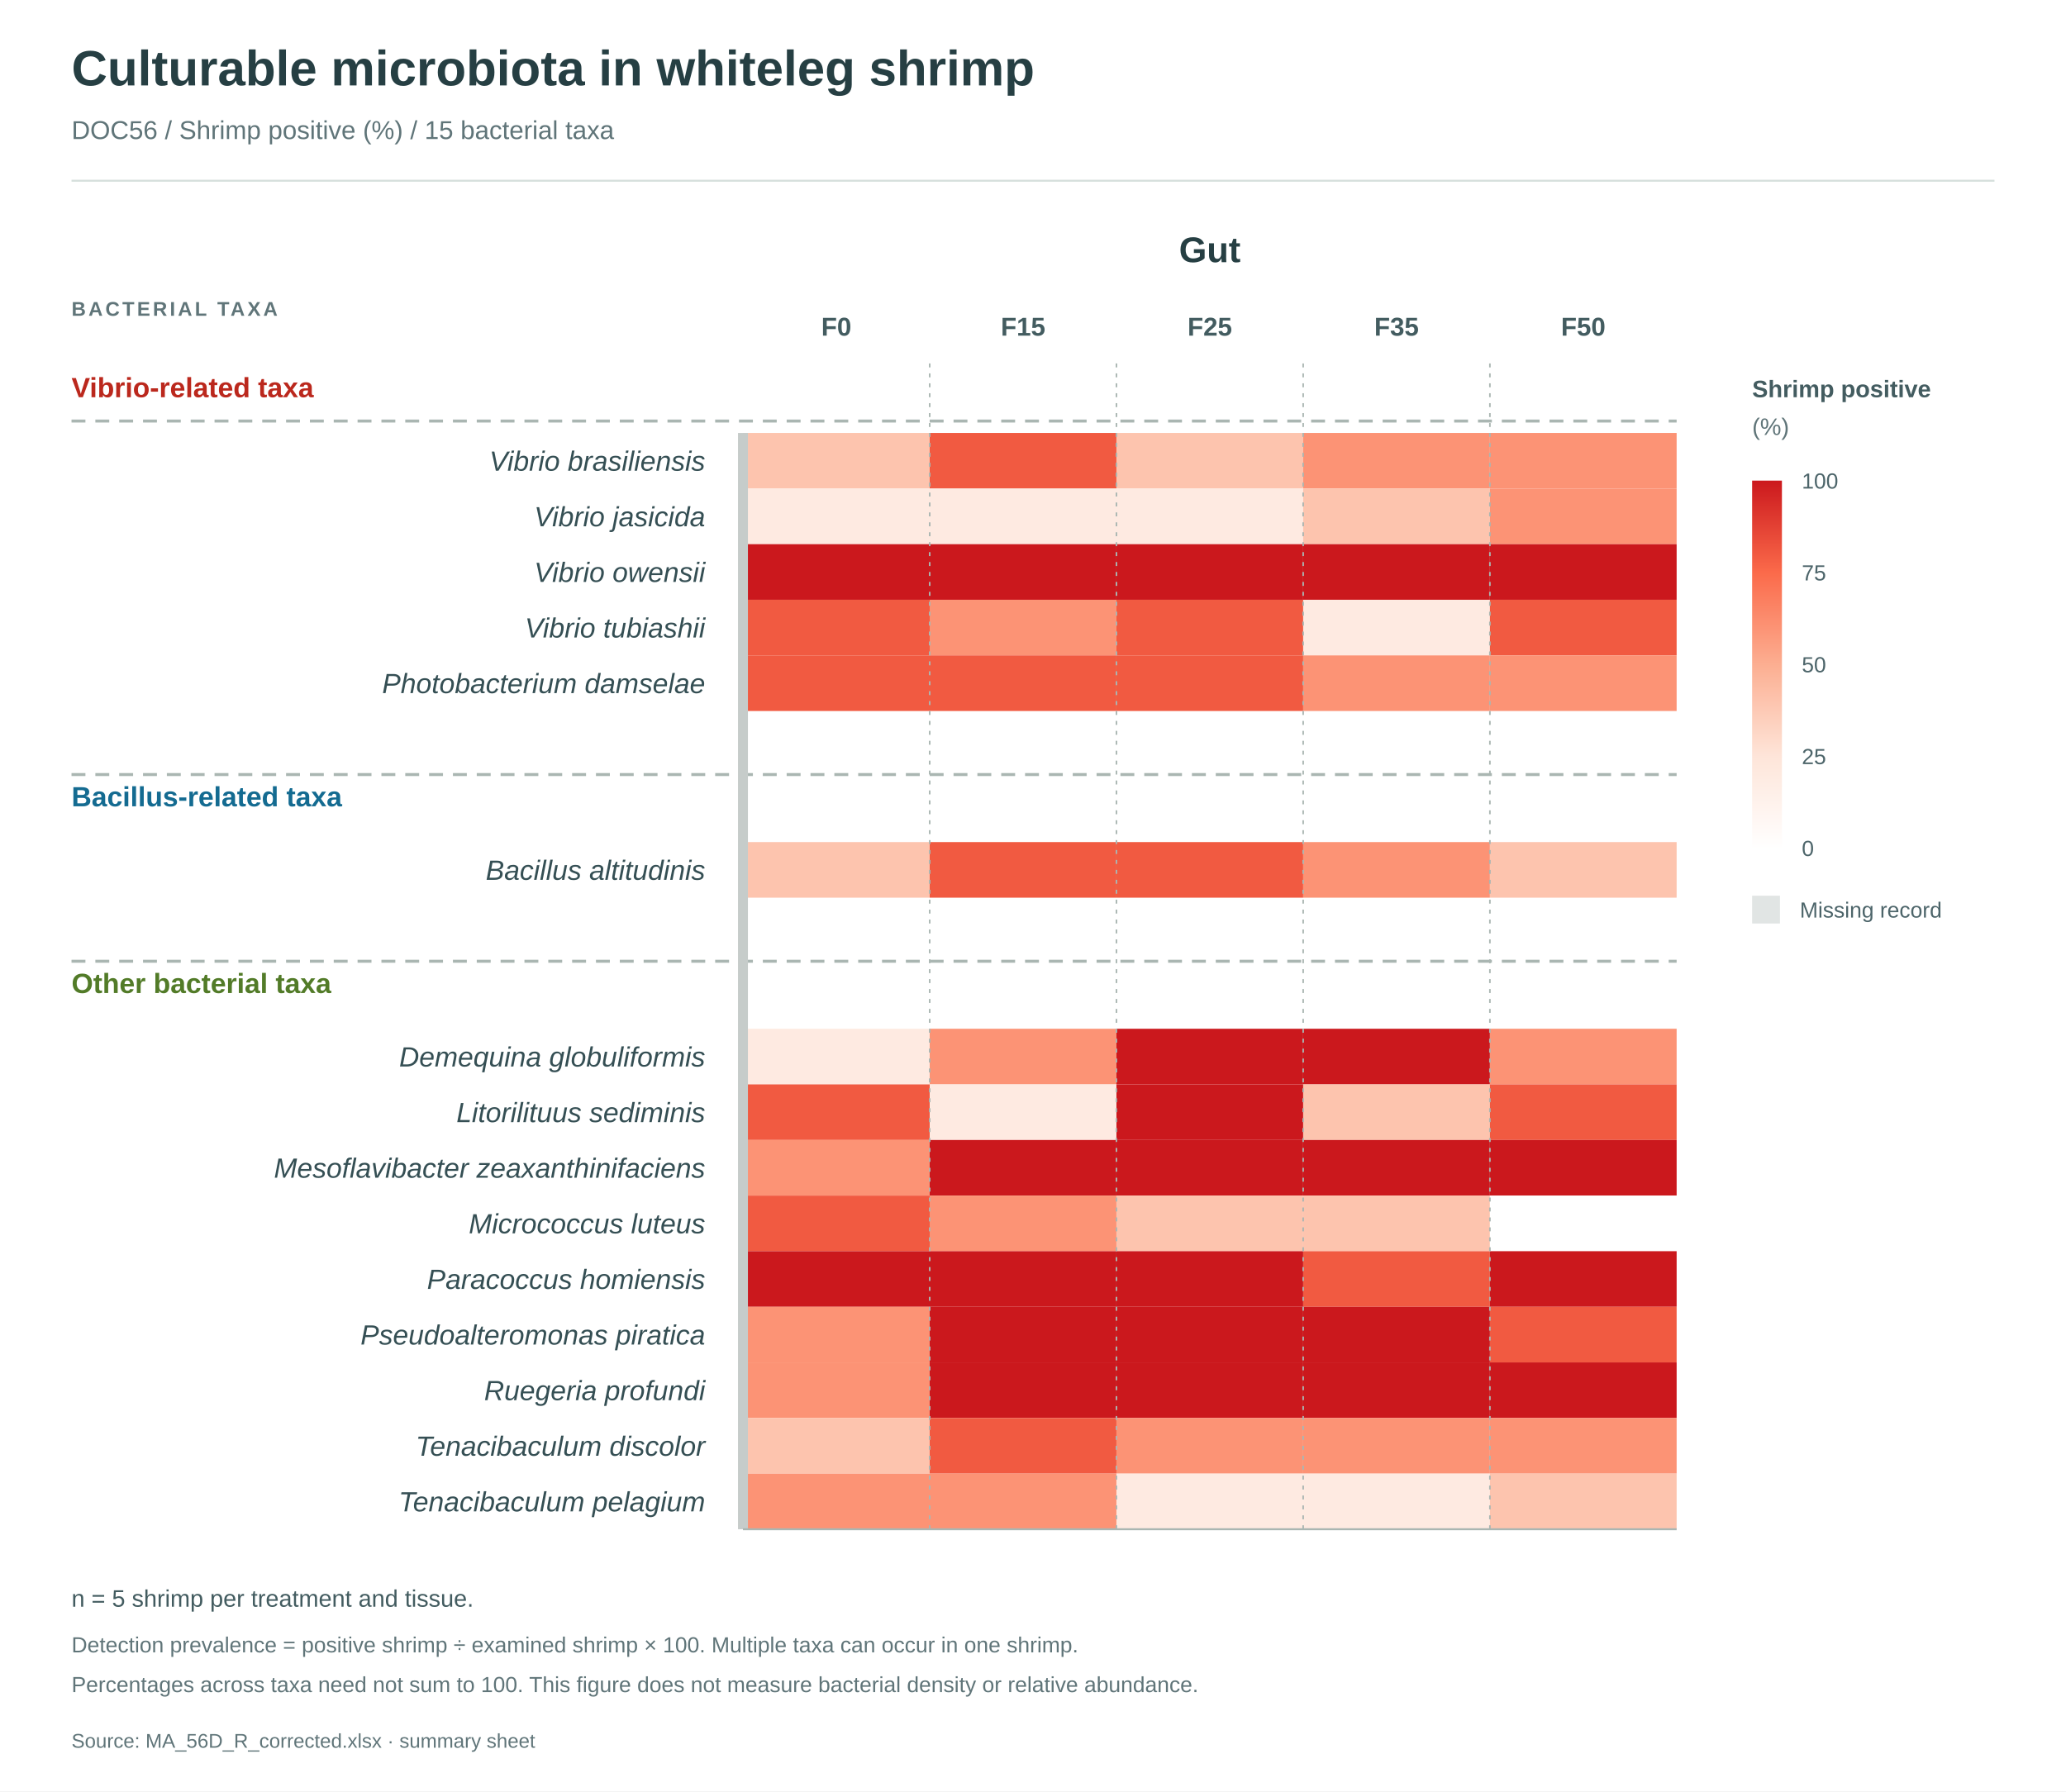
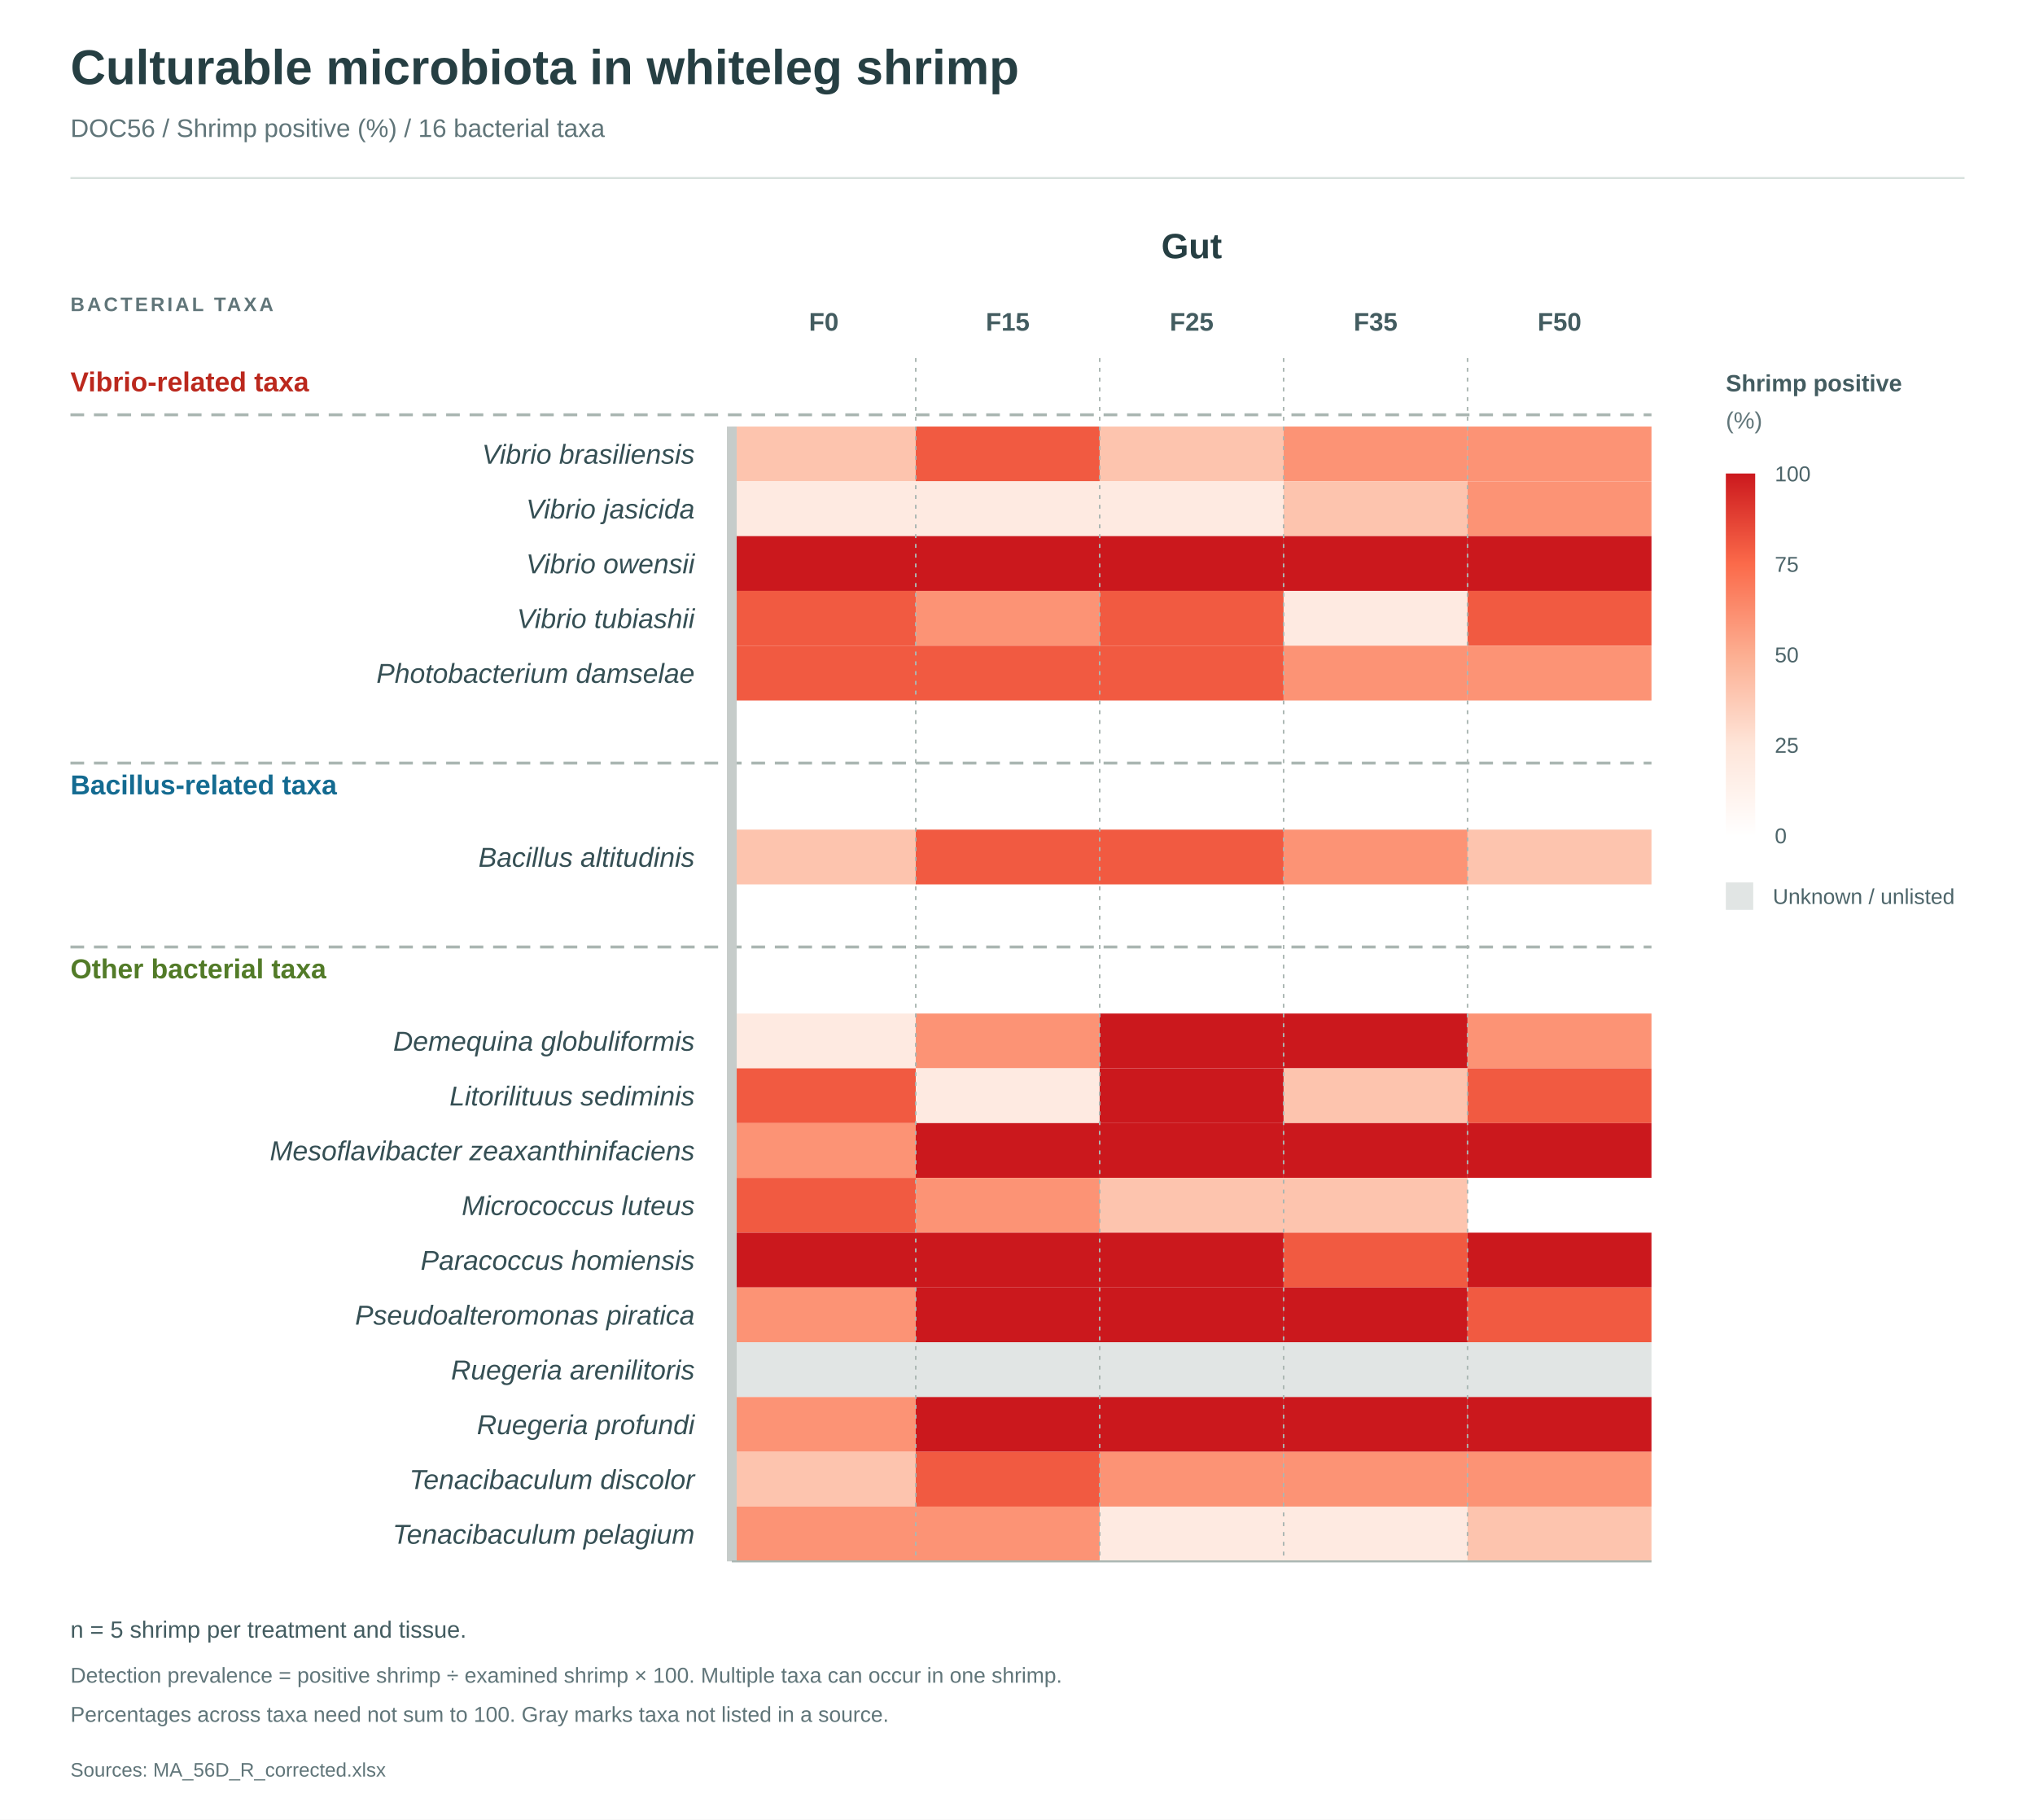
- <svg xmlns="http://www.w3.org/2000/svg" viewBox="0 0 1040 902" width="1040" height="902" class="heatmap single" role="img" aria-labelledby="heatmap-title" aria-describedby="heatmap-description" font-family="Arial, Helvetica, sans-serif" font-size="14">
+ <svg xmlns="http://www.w3.org/2000/svg" viewBox="0 0 1040 930" width="1040" height="930" class="heatmap single" role="img" aria-labelledby="heatmap-title" aria-describedby="heatmap-description" font-family="Arial, Helvetica, sans-serif" font-size="14">
  <g aria-hidden="true">
-     <rect width="1040" height="902" fill="#ffffff" />
+     <rect width="1040" height="930" fill="#ffffff" />
    <text x="36" y="43" font-size="25" font-weight="600" fill="#263f43">Culturable microbiota in whiteleg shrimp</text>
-     <text x="36" y="70" font-size="13" fill="#607579">DOC56  /  Shrimp positive (%)  /  15 bacterial taxa</text>
+     <text x="36" y="70" font-size="13" fill="#607579">DOC56  /  Shrimp positive (%)  /  16 bacterial taxa</text>
    <line x1="36" x2="1004" y1="91" y2="91" stroke="#d6e0dc" />
    <text x="36" y="159" font-size="10" font-weight="700" letter-spacing="1.3" fill="#607579">BACTERIAL TAXA</text>
    <text x="609" y="132" text-anchor="middle" font-size="18" font-weight="600" fill="#263f43">Gut</text>
    <text x="421" y="169" text-anchor="middle" font-size="13" font-weight="700" fill="#435c60">F0</text>
    <text x="515" y="169" text-anchor="middle" font-size="13" font-weight="700" fill="#435c60">F15</text>
    <text x="609" y="169" text-anchor="middle" font-size="13" font-weight="700" fill="#435c60">F25</text>
    <text x="703" y="169" text-anchor="middle" font-size="13" font-weight="700" fill="#435c60">F35</text>
    <text x="797" y="169" text-anchor="middle" font-size="13" font-weight="700" fill="#435c60">F50</text>
    <text x="36" y="200" fill="#bb281d" font-size="14" font-weight="700">Vibrio-related taxa</text>
    <text x="36" y="406" fill="#146b91" font-size="14" font-weight="700">Bacillus-related taxa</text>
    <text x="36" y="500" fill="#527b28" font-size="14" font-weight="700">Other bacterial taxa</text>
    <text x="355" y="237" text-anchor="end" font-style="italic" font-size="14" fill="#354f54">Vibrio brasiliensis</text>
    <text x="355" y="265" text-anchor="end" font-style="italic" font-size="14" fill="#354f54">Vibrio jasicida</text>
    <text x="355" y="293" text-anchor="end" font-style="italic" font-size="14" fill="#354f54">Vibrio owensii</text>
    <text x="355" y="321" text-anchor="end" font-style="italic" font-size="14" fill="#354f54">Vibrio tubiashii</text>
    <text x="355" y="349" text-anchor="end" font-style="italic" font-size="14" fill="#354f54">Photobacterium damselae</text>
    <text x="355" y="443" text-anchor="end" font-style="italic" font-size="14" fill="#354f54">Bacillus altitudinis</text>
    <text x="355" y="537" text-anchor="end" font-style="italic" font-size="14" fill="#354f54">Demequina globuliformis</text>
    <text x="355" y="565" text-anchor="end" font-style="italic" font-size="14" fill="#354f54">Litorilituus sediminis</text>
    <text x="355" y="593" text-anchor="end" font-style="italic" font-size="14" fill="#354f54">Mesoflavibacter zeaxanthinifaciens</text>
    <text x="355" y="621" text-anchor="end" font-style="italic" font-size="14" fill="#354f54">Micrococcus luteus</text>
    <text x="355" y="649" text-anchor="end" font-style="italic" font-size="14" fill="#354f54">Paracoccus homiensis</text>
    <text x="355" y="677" text-anchor="end" font-style="italic" font-size="14" fill="#354f54">Pseudoalteromonas piratica</text>
-     <text x="355" y="705" text-anchor="end" font-style="italic" font-size="14" fill="#354f54">Ruegeria profundi</text>
-     <text x="355" y="733" text-anchor="end" font-style="italic" font-size="14" fill="#354f54">Tenacibaculum discolor</text>
-     <text x="355" y="761" text-anchor="end" font-style="italic" font-size="14" fill="#354f54">Tenacibaculum pelagium</text>
+     <text x="355" y="705" text-anchor="end" font-style="italic" font-size="14" fill="#354f54">Ruegeria arenilitoris</text>
+     <text x="355" y="733" text-anchor="end" font-style="italic" font-size="14" fill="#354f54">Ruegeria profundi</text>
+     <text x="355" y="761" text-anchor="end" font-style="italic" font-size="14" fill="#354f54">Tenacibaculum discolor</text>
+     <text x="355" y="789" text-anchor="end" font-style="italic" font-size="14" fill="#354f54">Tenacibaculum pelagium</text>
  </g>
  <g>
    <g>
-       <rect x="374" y="218" width="94" height="28" fill="#fdc4ae" class="cell" data-taxon="Vibrio brasiliensis" data-tissue="Gut" data-treatment="F0" data-percent="40" />
-       <rect x="468" y="218" width="94" height="28" fill="#f15a41" class="cell" data-taxon="Vibrio brasiliensis" data-tissue="Gut" data-treatment="F15" data-percent="80" />
-       <rect x="562" y="218" width="94" height="28" fill="#fdc4ae" class="cell" data-taxon="Vibrio brasiliensis" data-tissue="Gut" data-treatment="F25" data-percent="40" />
-       <rect x="656" y="218" width="94" height="28" fill="#fc9375" class="cell" data-taxon="Vibrio brasiliensis" data-tissue="Gut" data-treatment="F35" data-percent="60" />
-       <rect x="750" y="218" width="94" height="28" fill="#fc9375" class="cell" data-taxon="Vibrio brasiliensis" data-tissue="Gut" data-treatment="F50" data-percent="60" />
+       <rect x="374" y="218" width="94" height="28" fill="#fdc4ae" class="cell" data-taxon="Vibrio brasiliensis" data-time="DOC56" data-tissue="Gut" data-treatment="F0" data-percent="40" />
+       <rect x="468" y="218" width="94" height="28" fill="#f15a41" class="cell" data-taxon="Vibrio brasiliensis" data-time="DOC56" data-tissue="Gut" data-treatment="F15" data-percent="80" />
+       <rect x="562" y="218" width="94" height="28" fill="#fdc4ae" class="cell" data-taxon="Vibrio brasiliensis" data-time="DOC56" data-tissue="Gut" data-treatment="F25" data-percent="40" />
+       <rect x="656" y="218" width="94" height="28" fill="#fc9375" class="cell" data-taxon="Vibrio brasiliensis" data-time="DOC56" data-tissue="Gut" data-treatment="F35" data-percent="60" />
+       <rect x="750" y="218" width="94" height="28" fill="#fc9375" class="cell" data-taxon="Vibrio brasiliensis" data-time="DOC56" data-tissue="Gut" data-treatment="F50" data-percent="60" />
    </g>
    <g>
-       <rect x="374" y="246" width="94" height="28" fill="#feeae1" class="cell" data-taxon="Vibrio jasicida" data-tissue="Gut" data-treatment="F0" data-percent="20" />
-       <rect x="468" y="246" width="94" height="28" fill="#feeae1" class="cell" data-taxon="Vibrio jasicida" data-tissue="Gut" data-treatment="F15" data-percent="20" />
-       <rect x="562" y="246" width="94" height="28" fill="#feeae1" class="cell" data-taxon="Vibrio jasicida" data-tissue="Gut" data-treatment="F25" data-percent="20" />
-       <rect x="656" y="246" width="94" height="28" fill="#fdc4ae" class="cell" data-taxon="Vibrio jasicida" data-tissue="Gut" data-treatment="F35" data-percent="40" />
-       <rect x="750" y="246" width="94" height="28" fill="#fc9375" class="cell" data-taxon="Vibrio jasicida" data-tissue="Gut" data-treatment="F50" data-percent="60" />
+       <rect x="374" y="246" width="94" height="28" fill="#feeae1" class="cell" data-taxon="Vibrio jasicida" data-time="DOC56" data-tissue="Gut" data-treatment="F0" data-percent="20" />
+       <rect x="468" y="246" width="94" height="28" fill="#feeae1" class="cell" data-taxon="Vibrio jasicida" data-time="DOC56" data-tissue="Gut" data-treatment="F15" data-percent="20" />
+       <rect x="562" y="246" width="94" height="28" fill="#feeae1" class="cell" data-taxon="Vibrio jasicida" data-time="DOC56" data-tissue="Gut" data-treatment="F25" data-percent="20" />
+       <rect x="656" y="246" width="94" height="28" fill="#fdc4ae" class="cell" data-taxon="Vibrio jasicida" data-time="DOC56" data-tissue="Gut" data-treatment="F35" data-percent="40" />
+       <rect x="750" y="246" width="94" height="28" fill="#fc9375" class="cell" data-taxon="Vibrio jasicida" data-time="DOC56" data-tissue="Gut" data-treatment="F50" data-percent="60" />
    </g>
    <g>
-       <rect x="374" y="274" width="94" height="28" fill="#cb181d" class="cell" data-taxon="Vibrio owensii" data-tissue="Gut" data-treatment="F0" data-percent="100" />
-       <rect x="468" y="274" width="94" height="28" fill="#cb181d" class="cell" data-taxon="Vibrio owensii" data-tissue="Gut" data-treatment="F15" data-percent="100" />
-       <rect x="562" y="274" width="94" height="28" fill="#cb181d" class="cell" data-taxon="Vibrio owensii" data-tissue="Gut" data-treatment="F25" data-percent="100" />
-       <rect x="656" y="274" width="94" height="28" fill="#cb181d" class="cell" data-taxon="Vibrio owensii" data-tissue="Gut" data-treatment="F35" data-percent="100" />
-       <rect x="750" y="274" width="94" height="28" fill="#cb181d" class="cell" data-taxon="Vibrio owensii" data-tissue="Gut" data-treatment="F50" data-percent="100" />
+       <rect x="374" y="274" width="94" height="28" fill="#cb181d" class="cell" data-taxon="Vibrio owensii" data-time="DOC56" data-tissue="Gut" data-treatment="F0" data-percent="100" />
+       <rect x="468" y="274" width="94" height="28" fill="#cb181d" class="cell" data-taxon="Vibrio owensii" data-time="DOC56" data-tissue="Gut" data-treatment="F15" data-percent="100" />
+       <rect x="562" y="274" width="94" height="28" fill="#cb181d" class="cell" data-taxon="Vibrio owensii" data-time="DOC56" data-tissue="Gut" data-treatment="F25" data-percent="100" />
+       <rect x="656" y="274" width="94" height="28" fill="#cb181d" class="cell" data-taxon="Vibrio owensii" data-time="DOC56" data-tissue="Gut" data-treatment="F35" data-percent="100" />
+       <rect x="750" y="274" width="94" height="28" fill="#cb181d" class="cell" data-taxon="Vibrio owensii" data-time="DOC56" data-tissue="Gut" data-treatment="F50" data-percent="100" />
    </g>
    <g>
-       <rect x="374" y="302" width="94" height="28" fill="#f15a41" class="cell" data-taxon="Vibrio tubiashii" data-tissue="Gut" data-treatment="F0" data-percent="80" />
-       <rect x="468" y="302" width="94" height="28" fill="#fc9375" class="cell" data-taxon="Vibrio tubiashii" data-tissue="Gut" data-treatment="F15" data-percent="60" />
-       <rect x="562" y="302" width="94" height="28" fill="#f15a41" class="cell" data-taxon="Vibrio tubiashii" data-tissue="Gut" data-treatment="F25" data-percent="80" />
-       <rect x="656" y="302" width="94" height="28" fill="#feeae1" class="cell" data-taxon="Vibrio tubiashii" data-tissue="Gut" data-treatment="F35" data-percent="20" />
-       <rect x="750" y="302" width="94" height="28" fill="#f15a41" class="cell" data-taxon="Vibrio tubiashii" data-tissue="Gut" data-treatment="F50" data-percent="80" />
+       <rect x="374" y="302" width="94" height="28" fill="#f15a41" class="cell" data-taxon="Vibrio tubiashii" data-time="DOC56" data-tissue="Gut" data-treatment="F0" data-percent="80" />
+       <rect x="468" y="302" width="94" height="28" fill="#fc9375" class="cell" data-taxon="Vibrio tubiashii" data-time="DOC56" data-tissue="Gut" data-treatment="F15" data-percent="60" />
+       <rect x="562" y="302" width="94" height="28" fill="#f15a41" class="cell" data-taxon="Vibrio tubiashii" data-time="DOC56" data-tissue="Gut" data-treatment="F25" data-percent="80" />
+       <rect x="656" y="302" width="94" height="28" fill="#feeae1" class="cell" data-taxon="Vibrio tubiashii" data-time="DOC56" data-tissue="Gut" data-treatment="F35" data-percent="20" />
+       <rect x="750" y="302" width="94" height="28" fill="#f15a41" class="cell" data-taxon="Vibrio tubiashii" data-time="DOC56" data-tissue="Gut" data-treatment="F50" data-percent="80" />
    </g>
    <g>
-       <rect x="374" y="330" width="94" height="28" fill="#f15a41" class="cell" data-taxon="Photobacterium damselae" data-tissue="Gut" data-treatment="F0" data-percent="80" />
-       <rect x="468" y="330" width="94" height="28" fill="#f15a41" class="cell" data-taxon="Photobacterium damselae" data-tissue="Gut" data-treatment="F15" data-percent="80" />
-       <rect x="562" y="330" width="94" height="28" fill="#f15a41" class="cell" data-taxon="Photobacterium damselae" data-tissue="Gut" data-treatment="F25" data-percent="80" />
-       <rect x="656" y="330" width="94" height="28" fill="#fc9375" class="cell" data-taxon="Photobacterium damselae" data-tissue="Gut" data-treatment="F35" data-percent="60" />
-       <rect x="750" y="330" width="94" height="28" fill="#fc9375" class="cell" data-taxon="Photobacterium damselae" data-tissue="Gut" data-treatment="F50" data-percent="60" />
+       <rect x="374" y="330" width="94" height="28" fill="#f15a41" class="cell" data-taxon="Photobacterium damselae" data-time="DOC56" data-tissue="Gut" data-treatment="F0" data-percent="80" />
+       <rect x="468" y="330" width="94" height="28" fill="#f15a41" class="cell" data-taxon="Photobacterium damselae" data-time="DOC56" data-tissue="Gut" data-treatment="F15" data-percent="80" />
+       <rect x="562" y="330" width="94" height="28" fill="#f15a41" class="cell" data-taxon="Photobacterium damselae" data-time="DOC56" data-tissue="Gut" data-treatment="F25" data-percent="80" />
+       <rect x="656" y="330" width="94" height="28" fill="#fc9375" class="cell" data-taxon="Photobacterium damselae" data-time="DOC56" data-tissue="Gut" data-treatment="F35" data-percent="60" />
+       <rect x="750" y="330" width="94" height="28" fill="#fc9375" class="cell" data-taxon="Photobacterium damselae" data-time="DOC56" data-tissue="Gut" data-treatment="F50" data-percent="60" />
    </g>
    <g>
-       <rect x="374" y="424" width="94" height="28" fill="#fdc4ae" class="cell" data-taxon="Bacillus altitudinis" data-tissue="Gut" data-treatment="F0" data-percent="40" />
-       <rect x="468" y="424" width="94" height="28" fill="#f15a41" class="cell" data-taxon="Bacillus altitudinis" data-tissue="Gut" data-treatment="F15" data-percent="80" />
-       <rect x="562" y="424" width="94" height="28" fill="#f15a41" class="cell" data-taxon="Bacillus altitudinis" data-tissue="Gut" data-treatment="F25" data-percent="80" />
-       <rect x="656" y="424" width="94" height="28" fill="#fc9375" class="cell" data-taxon="Bacillus altitudinis" data-tissue="Gut" data-treatment="F35" data-percent="60" />
-       <rect x="750" y="424" width="94" height="28" fill="#fdc4ae" class="cell" data-taxon="Bacillus altitudinis" data-tissue="Gut" data-treatment="F50" data-percent="40" />
+       <rect x="374" y="424" width="94" height="28" fill="#fdc4ae" class="cell" data-taxon="Bacillus altitudinis" data-time="DOC56" data-tissue="Gut" data-treatment="F0" data-percent="40" />
+       <rect x="468" y="424" width="94" height="28" fill="#f15a41" class="cell" data-taxon="Bacillus altitudinis" data-time="DOC56" data-tissue="Gut" data-treatment="F15" data-percent="80" />
+       <rect x="562" y="424" width="94" height="28" fill="#f15a41" class="cell" data-taxon="Bacillus altitudinis" data-time="DOC56" data-tissue="Gut" data-treatment="F25" data-percent="80" />
+       <rect x="656" y="424" width="94" height="28" fill="#fc9375" class="cell" data-taxon="Bacillus altitudinis" data-time="DOC56" data-tissue="Gut" data-treatment="F35" data-percent="60" />
+       <rect x="750" y="424" width="94" height="28" fill="#fdc4ae" class="cell" data-taxon="Bacillus altitudinis" data-time="DOC56" data-tissue="Gut" data-treatment="F50" data-percent="40" />
    </g>
    <g>
-       <rect x="374" y="518" width="94" height="28" fill="#feeae1" class="cell" data-taxon="Demequina globuliformis" data-tissue="Gut" data-treatment="F0" data-percent="20" />
-       <rect x="468" y="518" width="94" height="28" fill="#fc9375" class="cell" data-taxon="Demequina globuliformis" data-tissue="Gut" data-treatment="F15" data-percent="60" />
-       <rect x="562" y="518" width="94" height="28" fill="#cb181d" class="cell" data-taxon="Demequina globuliformis" data-tissue="Gut" data-treatment="F25" data-percent="100" />
-       <rect x="656" y="518" width="94" height="28" fill="#cb181d" class="cell" data-taxon="Demequina globuliformis" data-tissue="Gut" data-treatment="F35" data-percent="100" />
-       <rect x="750" y="518" width="94" height="28" fill="#fc9375" class="cell" data-taxon="Demequina globuliformis" data-tissue="Gut" data-treatment="F50" data-percent="60" />
+       <rect x="374" y="518" width="94" height="28" fill="#feeae1" class="cell" data-taxon="Demequina globuliformis" data-time="DOC56" data-tissue="Gut" data-treatment="F0" data-percent="20" />
+       <rect x="468" y="518" width="94" height="28" fill="#fc9375" class="cell" data-taxon="Demequina globuliformis" data-time="DOC56" data-tissue="Gut" data-treatment="F15" data-percent="60" />
+       <rect x="562" y="518" width="94" height="28" fill="#cb181d" class="cell" data-taxon="Demequina globuliformis" data-time="DOC56" data-tissue="Gut" data-treatment="F25" data-percent="100" />
+       <rect x="656" y="518" width="94" height="28" fill="#cb181d" class="cell" data-taxon="Demequina globuliformis" data-time="DOC56" data-tissue="Gut" data-treatment="F35" data-percent="100" />
+       <rect x="750" y="518" width="94" height="28" fill="#fc9375" class="cell" data-taxon="Demequina globuliformis" data-time="DOC56" data-tissue="Gut" data-treatment="F50" data-percent="60" />
    </g>
    <g>
-       <rect x="374" y="546" width="94" height="28" fill="#f15a41" class="cell" data-taxon="Litorilituus sediminis" data-tissue="Gut" data-treatment="F0" data-percent="80" />
-       <rect x="468" y="546" width="94" height="28" fill="#feeae1" class="cell" data-taxon="Litorilituus sediminis" data-tissue="Gut" data-treatment="F15" data-percent="20" />
-       <rect x="562" y="546" width="94" height="28" fill="#cb181d" class="cell" data-taxon="Litorilituus sediminis" data-tissue="Gut" data-treatment="F25" data-percent="100" />
-       <rect x="656" y="546" width="94" height="28" fill="#fdc4ae" class="cell" data-taxon="Litorilituus sediminis" data-tissue="Gut" data-treatment="F35" data-percent="40" />
-       <rect x="750" y="546" width="94" height="28" fill="#f15a41" class="cell" data-taxon="Litorilituus sediminis" data-tissue="Gut" data-treatment="F50" data-percent="80" />
+       <rect x="374" y="546" width="94" height="28" fill="#f15a41" class="cell" data-taxon="Litorilituus sediminis" data-time="DOC56" data-tissue="Gut" data-treatment="F0" data-percent="80" />
+       <rect x="468" y="546" width="94" height="28" fill="#feeae1" class="cell" data-taxon="Litorilituus sediminis" data-time="DOC56" data-tissue="Gut" data-treatment="F15" data-percent="20" />
+       <rect x="562" y="546" width="94" height="28" fill="#cb181d" class="cell" data-taxon="Litorilituus sediminis" data-time="DOC56" data-tissue="Gut" data-treatment="F25" data-percent="100" />
+       <rect x="656" y="546" width="94" height="28" fill="#fdc4ae" class="cell" data-taxon="Litorilituus sediminis" data-time="DOC56" data-tissue="Gut" data-treatment="F35" data-percent="40" />
+       <rect x="750" y="546" width="94" height="28" fill="#f15a41" class="cell" data-taxon="Litorilituus sediminis" data-time="DOC56" data-tissue="Gut" data-treatment="F50" data-percent="80" />
    </g>
    <g>
-       <rect x="374" y="574" width="94" height="28" fill="#fc9375" class="cell" data-taxon="Mesoflavibacter zeaxanthinifaciens" data-tissue="Gut" data-treatment="F0" data-percent="60" />
-       <rect x="468" y="574" width="94" height="28" fill="#cb181d" class="cell" data-taxon="Mesoflavibacter zeaxanthinifaciens" data-tissue="Gut" data-treatment="F15" data-percent="100" />
-       <rect x="562" y="574" width="94" height="28" fill="#cb181d" class="cell" data-taxon="Mesoflavibacter zeaxanthinifaciens" data-tissue="Gut" data-treatment="F25" data-percent="100" />
-       <rect x="656" y="574" width="94" height="28" fill="#cb181d" class="cell" data-taxon="Mesoflavibacter zeaxanthinifaciens" data-tissue="Gut" data-treatment="F35" data-percent="100" />
-       <rect x="750" y="574" width="94" height="28" fill="#cb181d" class="cell" data-taxon="Mesoflavibacter zeaxanthinifaciens" data-tissue="Gut" data-treatment="F50" data-percent="100" />
+       <rect x="374" y="574" width="94" height="28" fill="#fc9375" class="cell" data-taxon="Mesoflavibacter zeaxanthinifaciens" data-time="DOC56" data-tissue="Gut" data-treatment="F0" data-percent="60" />
+       <rect x="468" y="574" width="94" height="28" fill="#cb181d" class="cell" data-taxon="Mesoflavibacter zeaxanthinifaciens" data-time="DOC56" data-tissue="Gut" data-treatment="F15" data-percent="100" />
+       <rect x="562" y="574" width="94" height="28" fill="#cb181d" class="cell" data-taxon="Mesoflavibacter zeaxanthinifaciens" data-time="DOC56" data-tissue="Gut" data-treatment="F25" data-percent="100" />
+       <rect x="656" y="574" width="94" height="28" fill="#cb181d" class="cell" data-taxon="Mesoflavibacter zeaxanthinifaciens" data-time="DOC56" data-tissue="Gut" data-treatment="F35" data-percent="100" />
+       <rect x="750" y="574" width="94" height="28" fill="#cb181d" class="cell" data-taxon="Mesoflavibacter zeaxanthinifaciens" data-time="DOC56" data-tissue="Gut" data-treatment="F50" data-percent="100" />
    </g>
    <g>
-       <rect x="374" y="602" width="94" height="28" fill="#f15a41" class="cell" data-taxon="Micrococcus luteus" data-tissue="Gut" data-treatment="F0" data-percent="80" />
-       <rect x="468" y="602" width="94" height="28" fill="#fc9375" class="cell" data-taxon="Micrococcus luteus" data-tissue="Gut" data-treatment="F15" data-percent="60" />
-       <rect x="562" y="602" width="94" height="28" fill="#fdc4ae" class="cell" data-taxon="Micrococcus luteus" data-tissue="Gut" data-treatment="F25" data-percent="40" />
-       <rect x="656" y="602" width="94" height="28" fill="#fdc4ae" class="cell" data-taxon="Micrococcus luteus" data-tissue="Gut" data-treatment="F35" data-percent="40" />
-       <rect x="750" y="602" width="94" height="28" fill="#ffffff" class="cell" data-taxon="Micrococcus luteus" data-tissue="Gut" data-treatment="F50" data-percent="0" />
+       <rect x="374" y="602" width="94" height="28" fill="#f15a41" class="cell" data-taxon="Micrococcus luteus" data-time="DOC56" data-tissue="Gut" data-treatment="F0" data-percent="80" />
+       <rect x="468" y="602" width="94" height="28" fill="#fc9375" class="cell" data-taxon="Micrococcus luteus" data-time="DOC56" data-tissue="Gut" data-treatment="F15" data-percent="60" />
+       <rect x="562" y="602" width="94" height="28" fill="#fdc4ae" class="cell" data-taxon="Micrococcus luteus" data-time="DOC56" data-tissue="Gut" data-treatment="F25" data-percent="40" />
+       <rect x="656" y="602" width="94" height="28" fill="#fdc4ae" class="cell" data-taxon="Micrococcus luteus" data-time="DOC56" data-tissue="Gut" data-treatment="F35" data-percent="40" />
+       <rect x="750" y="602" width="94" height="28" fill="#ffffff" class="cell" data-taxon="Micrococcus luteus" data-time="DOC56" data-tissue="Gut" data-treatment="F50" data-percent="0" />
    </g>
    <g>
-       <rect x="374" y="630" width="94" height="28" fill="#cb181d" class="cell" data-taxon="Paracoccus homiensis" data-tissue="Gut" data-treatment="F0" data-percent="100" />
-       <rect x="468" y="630" width="94" height="28" fill="#cb181d" class="cell" data-taxon="Paracoccus homiensis" data-tissue="Gut" data-treatment="F15" data-percent="100" />
-       <rect x="562" y="630" width="94" height="28" fill="#cb181d" class="cell" data-taxon="Paracoccus homiensis" data-tissue="Gut" data-treatment="F25" data-percent="100" />
-       <rect x="656" y="630" width="94" height="28" fill="#f15a41" class="cell" data-taxon="Paracoccus homiensis" data-tissue="Gut" data-treatment="F35" data-percent="80" />
-       <rect x="750" y="630" width="94" height="28" fill="#cb181d" class="cell" data-taxon="Paracoccus homiensis" data-tissue="Gut" data-treatment="F50" data-percent="100" />
+       <rect x="374" y="630" width="94" height="28" fill="#cb181d" class="cell" data-taxon="Paracoccus homiensis" data-time="DOC56" data-tissue="Gut" data-treatment="F0" data-percent="100" />
+       <rect x="468" y="630" width="94" height="28" fill="#cb181d" class="cell" data-taxon="Paracoccus homiensis" data-time="DOC56" data-tissue="Gut" data-treatment="F15" data-percent="100" />
+       <rect x="562" y="630" width="94" height="28" fill="#cb181d" class="cell" data-taxon="Paracoccus homiensis" data-time="DOC56" data-tissue="Gut" data-treatment="F25" data-percent="100" />
+       <rect x="656" y="630" width="94" height="28" fill="#f15a41" class="cell" data-taxon="Paracoccus homiensis" data-time="DOC56" data-tissue="Gut" data-treatment="F35" data-percent="80" />
+       <rect x="750" y="630" width="94" height="28" fill="#cb181d" class="cell" data-taxon="Paracoccus homiensis" data-time="DOC56" data-tissue="Gut" data-treatment="F50" data-percent="100" />
    </g>
    <g>
-       <rect x="374" y="658" width="94" height="28" fill="#fc9375" class="cell" data-taxon="Pseudoalteromonas piratica" data-tissue="Gut" data-treatment="F0" data-percent="60" />
-       <rect x="468" y="658" width="94" height="28" fill="#cb181d" class="cell" data-taxon="Pseudoalteromonas piratica" data-tissue="Gut" data-treatment="F15" data-percent="100" />
-       <rect x="562" y="658" width="94" height="28" fill="#cb181d" class="cell" data-taxon="Pseudoalteromonas piratica" data-tissue="Gut" data-treatment="F25" data-percent="100" />
-       <rect x="656" y="658" width="94" height="28" fill="#cb181d" class="cell" data-taxon="Pseudoalteromonas piratica" data-tissue="Gut" data-treatment="F35" data-percent="100" />
-       <rect x="750" y="658" width="94" height="28" fill="#f15a41" class="cell" data-taxon="Pseudoalteromonas piratica" data-tissue="Gut" data-treatment="F50" data-percent="80" />
+       <rect x="374" y="658" width="94" height="28" fill="#fc9375" class="cell" data-taxon="Pseudoalteromonas piratica" data-time="DOC56" data-tissue="Gut" data-treatment="F0" data-percent="60" />
+       <rect x="468" y="658" width="94" height="28" fill="#cb181d" class="cell" data-taxon="Pseudoalteromonas piratica" data-time="DOC56" data-tissue="Gut" data-treatment="F15" data-percent="100" />
+       <rect x="562" y="658" width="94" height="28" fill="#cb181d" class="cell" data-taxon="Pseudoalteromonas piratica" data-time="DOC56" data-tissue="Gut" data-treatment="F25" data-percent="100" />
+       <rect x="656" y="658" width="94" height="28" fill="#cb181d" class="cell" data-taxon="Pseudoalteromonas piratica" data-time="DOC56" data-tissue="Gut" data-treatment="F35" data-percent="100" />
+       <rect x="750" y="658" width="94" height="28" fill="#f15a41" class="cell" data-taxon="Pseudoalteromonas piratica" data-time="DOC56" data-tissue="Gut" data-treatment="F50" data-percent="80" />
    </g>
    <g>
-       <rect x="374" y="686" width="94" height="28" fill="#fc9375" class="cell" data-taxon="Ruegeria profundi" data-tissue="Gut" data-treatment="F0" data-percent="60" />
-       <rect x="468" y="686" width="94" height="28" fill="#cb181d" class="cell" data-taxon="Ruegeria profundi" data-tissue="Gut" data-treatment="F15" data-percent="100" />
-       <rect x="562" y="686" width="94" height="28" fill="#cb181d" class="cell" data-taxon="Ruegeria profundi" data-tissue="Gut" data-treatment="F25" data-percent="100" />
-       <rect x="656" y="686" width="94" height="28" fill="#cb181d" class="cell" data-taxon="Ruegeria profundi" data-tissue="Gut" data-treatment="F35" data-percent="100" />
-       <rect x="750" y="686" width="94" height="28" fill="#cb181d" class="cell" data-taxon="Ruegeria profundi" data-tissue="Gut" data-treatment="F50" data-percent="100" />
+       <rect x="374" y="686" width="94" height="28" fill="#e1e5e4" class="cell" data-taxon="Ruegeria arenilitoris" data-time="DOC56" data-tissue="Gut" data-treatment="F0" data-percent="missing" />
+       <rect x="468" y="686" width="94" height="28" fill="#e1e5e4" class="cell" data-taxon="Ruegeria arenilitoris" data-time="DOC56" data-tissue="Gut" data-treatment="F15" data-percent="missing" />
+       <rect x="562" y="686" width="94" height="28" fill="#e1e5e4" class="cell" data-taxon="Ruegeria arenilitoris" data-time="DOC56" data-tissue="Gut" data-treatment="F25" data-percent="missing" />
+       <rect x="656" y="686" width="94" height="28" fill="#e1e5e4" class="cell" data-taxon="Ruegeria arenilitoris" data-time="DOC56" data-tissue="Gut" data-treatment="F35" data-percent="missing" />
+       <rect x="750" y="686" width="94" height="28" fill="#e1e5e4" class="cell" data-taxon="Ruegeria arenilitoris" data-time="DOC56" data-tissue="Gut" data-treatment="F50" data-percent="missing" />
    </g>
    <g>
-       <rect x="374" y="714" width="94" height="28" fill="#fdc4ae" class="cell" data-taxon="Tenacibaculum discolor" data-tissue="Gut" data-treatment="F0" data-percent="40" />
-       <rect x="468" y="714" width="94" height="28" fill="#f15a41" class="cell" data-taxon="Tenacibaculum discolor" data-tissue="Gut" data-treatment="F15" data-percent="80" />
-       <rect x="562" y="714" width="94" height="28" fill="#fc9375" class="cell" data-taxon="Tenacibaculum discolor" data-tissue="Gut" data-treatment="F25" data-percent="60" />
-       <rect x="656" y="714" width="94" height="28" fill="#fc9375" class="cell" data-taxon="Tenacibaculum discolor" data-tissue="Gut" data-treatment="F35" data-percent="60" />
-       <rect x="750" y="714" width="94" height="28" fill="#fc9375" class="cell" data-taxon="Tenacibaculum discolor" data-tissue="Gut" data-treatment="F50" data-percent="60" />
+       <rect x="374" y="714" width="94" height="28" fill="#fc9375" class="cell" data-taxon="Ruegeria profundi" data-time="DOC56" data-tissue="Gut" data-treatment="F0" data-percent="60" />
+       <rect x="468" y="714" width="94" height="28" fill="#cb181d" class="cell" data-taxon="Ruegeria profundi" data-time="DOC56" data-tissue="Gut" data-treatment="F15" data-percent="100" />
+       <rect x="562" y="714" width="94" height="28" fill="#cb181d" class="cell" data-taxon="Ruegeria profundi" data-time="DOC56" data-tissue="Gut" data-treatment="F25" data-percent="100" />
+       <rect x="656" y="714" width="94" height="28" fill="#cb181d" class="cell" data-taxon="Ruegeria profundi" data-time="DOC56" data-tissue="Gut" data-treatment="F35" data-percent="100" />
+       <rect x="750" y="714" width="94" height="28" fill="#cb181d" class="cell" data-taxon="Ruegeria profundi" data-time="DOC56" data-tissue="Gut" data-treatment="F50" data-percent="100" />
    </g>
    <g>
-       <rect x="374" y="742" width="94" height="28" fill="#fc9375" class="cell" data-taxon="Tenacibaculum pelagium" data-tissue="Gut" data-treatment="F0" data-percent="60" />
-       <rect x="468" y="742" width="94" height="28" fill="#fc9375" class="cell" data-taxon="Tenacibaculum pelagium" data-tissue="Gut" data-treatment="F15" data-percent="60" />
-       <rect x="562" y="742" width="94" height="28" fill="#feeae1" class="cell" data-taxon="Tenacibaculum pelagium" data-tissue="Gut" data-treatment="F25" data-percent="20" />
-       <rect x="656" y="742" width="94" height="28" fill="#feeae1" class="cell" data-taxon="Tenacibaculum pelagium" data-tissue="Gut" data-treatment="F35" data-percent="20" />
-       <rect x="750" y="742" width="94" height="28" fill="#fdc4ae" class="cell" data-taxon="Tenacibaculum pelagium" data-tissue="Gut" data-treatment="F50" data-percent="40" />
+       <rect x="374" y="742" width="94" height="28" fill="#fdc4ae" class="cell" data-taxon="Tenacibaculum discolor" data-time="DOC56" data-tissue="Gut" data-treatment="F0" data-percent="40" />
+       <rect x="468" y="742" width="94" height="28" fill="#f15a41" class="cell" data-taxon="Tenacibaculum discolor" data-time="DOC56" data-tissue="Gut" data-treatment="F15" data-percent="80" />
+       <rect x="562" y="742" width="94" height="28" fill="#fc9375" class="cell" data-taxon="Tenacibaculum discolor" data-time="DOC56" data-tissue="Gut" data-treatment="F25" data-percent="60" />
+       <rect x="656" y="742" width="94" height="28" fill="#fc9375" class="cell" data-taxon="Tenacibaculum discolor" data-time="DOC56" data-tissue="Gut" data-treatment="F35" data-percent="60" />
+       <rect x="750" y="742" width="94" height="28" fill="#fc9375" class="cell" data-taxon="Tenacibaculum discolor" data-time="DOC56" data-tissue="Gut" data-treatment="F50" data-percent="60" />
+     </g>
+     <g>
+       <rect x="374" y="770" width="94" height="28" fill="#fc9375" class="cell" data-taxon="Tenacibaculum pelagium" data-time="DOC56" data-tissue="Gut" data-treatment="F0" data-percent="60" />
+       <rect x="468" y="770" width="94" height="28" fill="#fc9375" class="cell" data-taxon="Tenacibaculum pelagium" data-time="DOC56" data-tissue="Gut" data-treatment="F15" data-percent="60" />
+       <rect x="562" y="770" width="94" height="28" fill="#feeae1" class="cell" data-taxon="Tenacibaculum pelagium" data-time="DOC56" data-tissue="Gut" data-treatment="F25" data-percent="20" />
+       <rect x="656" y="770" width="94" height="28" fill="#feeae1" class="cell" data-taxon="Tenacibaculum pelagium" data-time="DOC56" data-tissue="Gut" data-treatment="F35" data-percent="20" />
+       <rect x="750" y="770" width="94" height="28" fill="#fdc4ae" class="cell" data-taxon="Tenacibaculum pelagium" data-time="DOC56" data-tissue="Gut" data-treatment="F50" data-percent="40" />
    </g>
  </g>
  <g aria-hidden="true" pointer-events="none">
    <line class="section-rule" x1="36" x2="844" y1="212" y2="212" stroke="#aab6b2" stroke-width="1.5" stroke-dasharray="7 5" />
    <line class="section-rule" x1="36" x2="844" y1="390" y2="390" stroke="#aab6b2" stroke-width="1.5" stroke-dasharray="7 5" />
    <line class="section-rule" x1="36" x2="844" y1="484" y2="484" stroke="#aab6b2" stroke-width="1.5" stroke-dasharray="7 5" />
-     <line class="taxon-divider" x1="374" x2="374" y1="218" y2="770" stroke="#c6ccca" stroke-width="5" />
-     <line class="treatment-rule" x1="468" x2="468" y1="183" y2="770" stroke="#aab6b2" stroke-width="0.8" stroke-dasharray="2 3" />
-     <line class="treatment-rule" x1="562" x2="562" y1="183" y2="770" stroke="#aab6b2" stroke-width="0.8" stroke-dasharray="2 3" />
-     <line class="treatment-rule" x1="656" x2="656" y1="183" y2="770" stroke="#aab6b2" stroke-width="0.8" stroke-dasharray="2 3" />
-     <line class="treatment-rule" x1="750" x2="750" y1="183" y2="770" stroke="#aab6b2" stroke-width="0.8" stroke-dasharray="2 3" />
-     <line x1="374" x2="844" y1="770" y2="770" stroke="#aab6b2" />
+     <line class="taxon-divider" x1="374" x2="374" y1="218" y2="798" stroke="#c6ccca" stroke-width="5" />
+     <line class="treatment-rule" x1="468" x2="468" y1="183" y2="798" stroke="#aab6b2" stroke-width="0.8" stroke-dasharray="2 3" />
+     <line class="treatment-rule" x1="562" x2="562" y1="183" y2="798" stroke="#aab6b2" stroke-width="0.8" stroke-dasharray="2 3" />
+     <line class="treatment-rule" x1="656" x2="656" y1="183" y2="798" stroke="#aab6b2" stroke-width="0.8" stroke-dasharray="2 3" />
+     <line class="treatment-rule" x1="750" x2="750" y1="183" y2="798" stroke="#aab6b2" stroke-width="0.8" stroke-dasharray="2 3" />
+     <line x1="374" x2="844" y1="798" y2="798" stroke="#aab6b2" />
  </g>
  <g aria-hidden="true">
    <defs>
      <linearGradient id="prevalence-gradient" x1="0" y1="1" x2="0" y2="0">
        <stop offset="0%" stop-color="#ffffff" />
        <stop offset="25%" stop-color="#fee5d9" />
        <stop offset="50%" stop-color="#fcae91" />
        <stop offset="75%" stop-color="#fb6a4a" />
        <stop offset="100%" stop-color="#cb181d" />
      </linearGradient>
    </defs>
    <text x="882" y="200" font-size="12" font-weight="700" fill="#435c60">Shrimp positive</text>
    <text x="882" y="219" font-size="12" fill="#607579">(%)</text>
    <rect x="882" y="242" width="15" height="185" fill="url(#prevalence-gradient)" />
    <text x="907" y="431" font-size="11" fill="#4d656a">0</text>
    <text x="907" y="384.75" font-size="11" fill="#4d656a">25</text>
    <text x="907" y="338.5" font-size="11" fill="#4d656a">50</text>
    <text x="907" y="292.25" font-size="11" fill="#4d656a">75</text>
    <text x="907" y="246" font-size="11" fill="#4d656a">100</text>
    <rect x="882" y="451" width="14" height="14" fill="#e1e5e4" />
-     <text x="906" y="462" font-size="11" fill="#4d656a">Missing record</text>
-     <text class="sample-note" x="36" y="809" font-size="12" fill="#435c60">n = 5 shrimp per treatment and tissue.</text>
-     <text x="36" y="832" font-size="11" fill="#607579">Detection prevalence = positive shrimp ÷ examined shrimp × 100. Multiple taxa can occur in one shrimp.</text>
-     <text x="36" y="852" font-size="11" fill="#607579">Percentages across taxa need not sum to 100. This figure does not measure bacterial density or relative abundance.</text>
-     <text x="36" y="880" font-size="10" fill="#607579">Source: MA_56D_R_corrected.xlsx · summary sheet</text>
+     <text x="906" y="462" font-size="11" fill="#4d656a">Unknown / unlisted</text>
+     <text class="sample-note" x="36" y="837" font-size="12" fill="#435c60">n = 5 shrimp per treatment and tissue.</text>
+     <text x="36" y="860" font-size="11" fill="#607579">Detection prevalence = positive shrimp ÷ examined shrimp × 100. Multiple taxa can occur in one shrimp.</text>
+     <text x="36" y="880" font-size="11" fill="#607579">Percentages across taxa need not sum to 100. Gray marks taxa not listed in a source.</text>
+     <text x="36" y="908" font-size="10" fill="#607579">Sources: MA_56D_R_corrected.xlsx</text>
  </g>
</svg>
